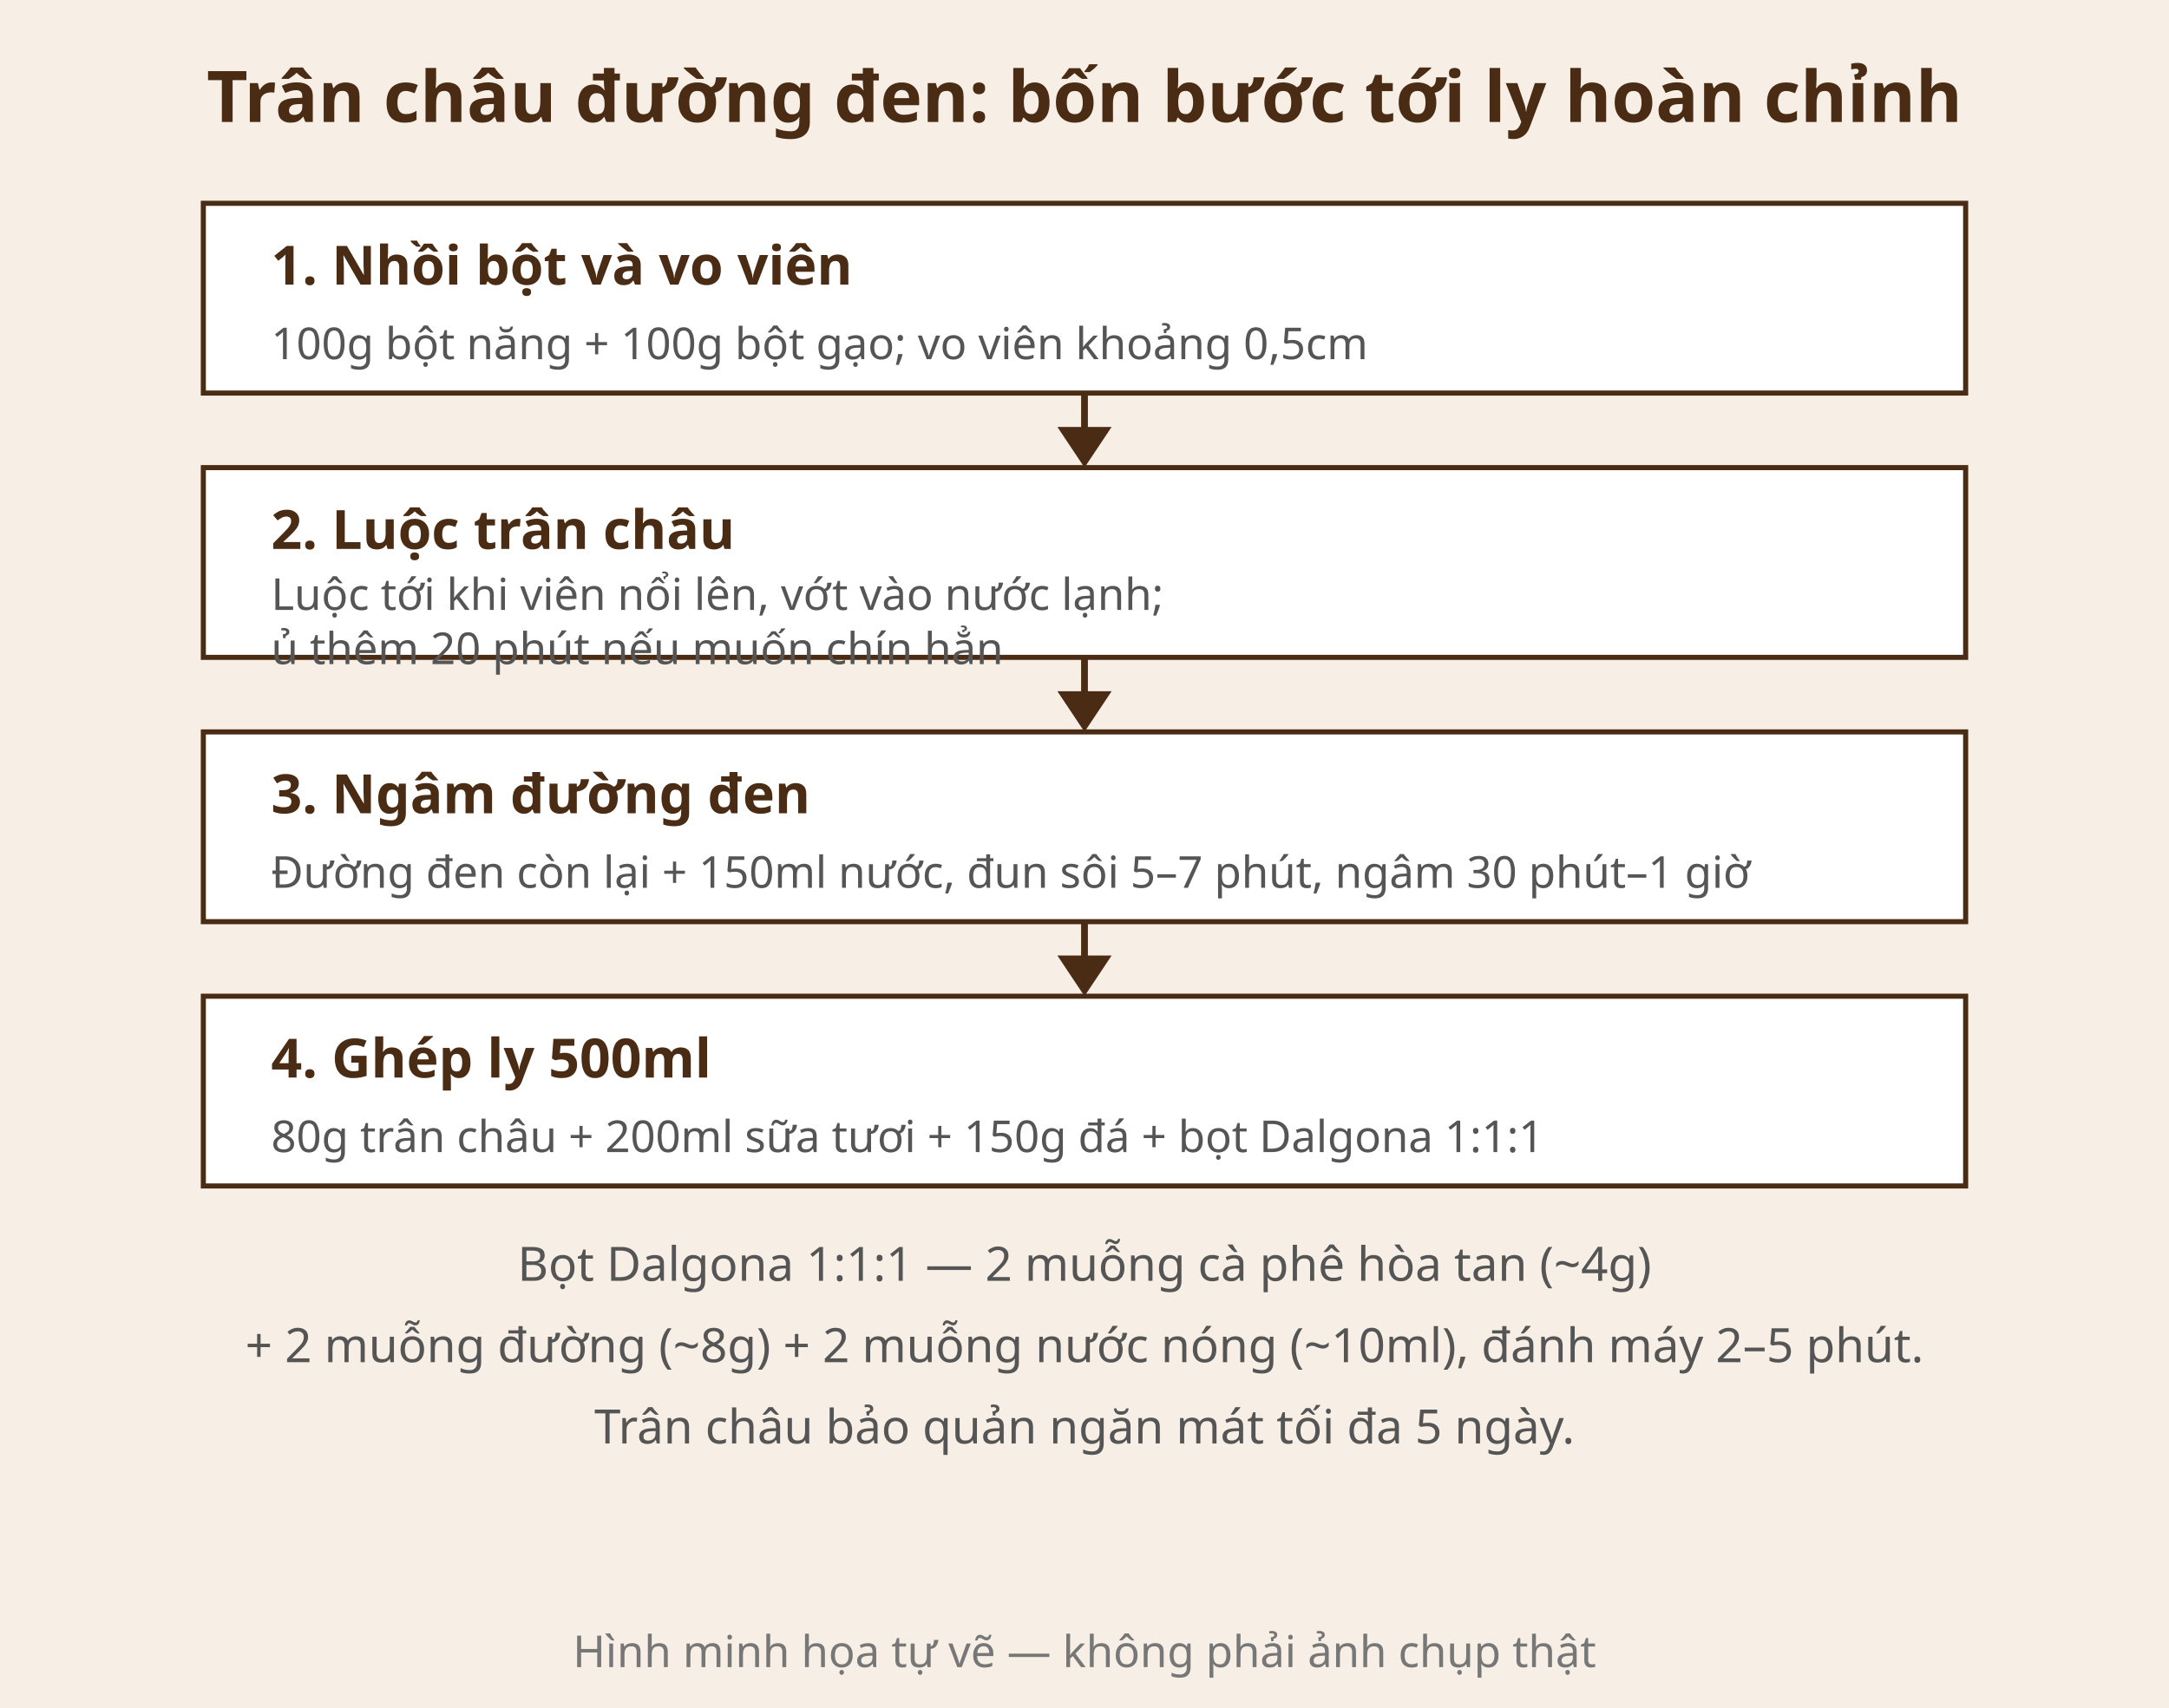
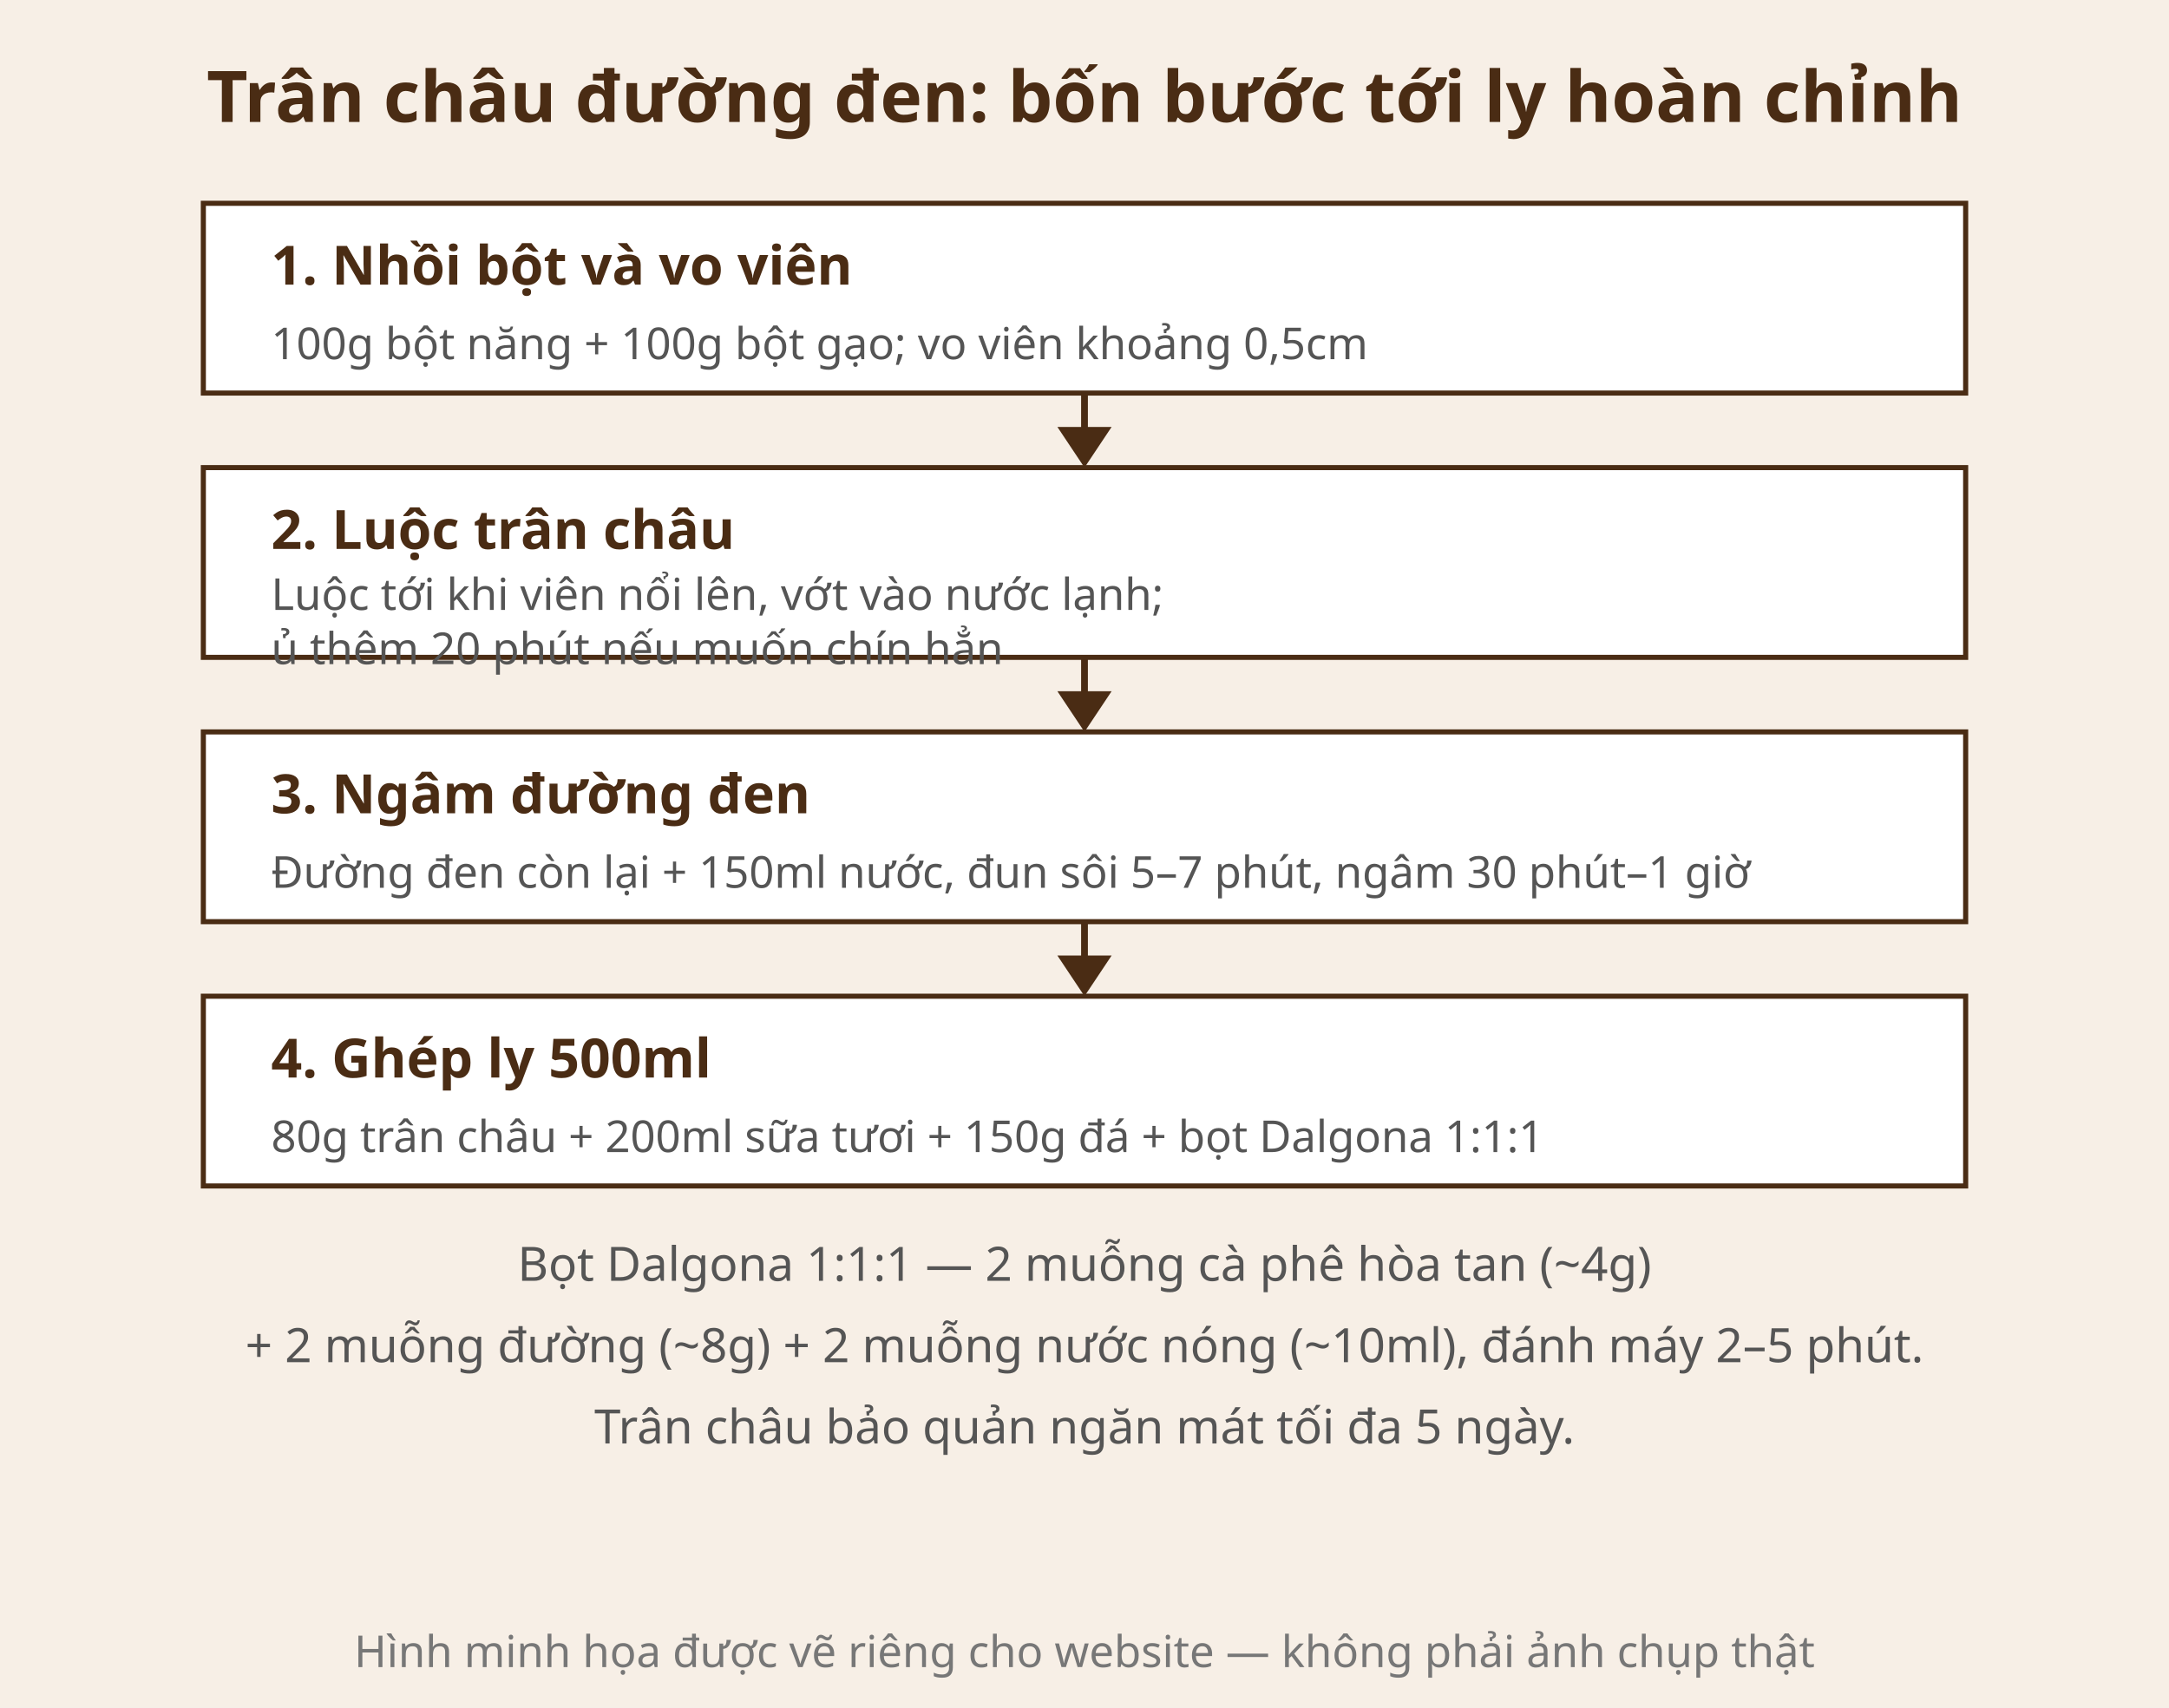
<svg xmlns="http://www.w3.org/2000/svg" width="640" height="504" viewBox="0 0 640 504" role="img" aria-labelledby="t d">
  <rect width="640" height="504" fill="#f7efe6" />
  <text x="320" y="36" text-anchor="middle" font-family="sans-serif" font-size="21" fill="#4a2c14" font-weight="bold">Trân châu đường đen: bốn bước tới ly hoàn chỉnh</text>
  <rect x="60" y="60" width="520" height="56" fill="#ffffff" stroke="#4a2c14" stroke-width="1.5" rx="0" />
  <text x="80" y="84" text-anchor="start" font-family="sans-serif" font-size="16" fill="#4a2c14" font-weight="bold">1. Nhồi bột và vo viên</text>
  <text x="80" y="106" text-anchor="start" font-family="sans-serif" font-size="13" fill="#555">100g bột năng + 100g bột gạo; vo viên khoảng 0,5cm</text>
  <line x1="320" y1="116" x2="320" y2="136" stroke="#4a2c14" stroke-width="2" />
  <polygon points="320,138 312,126 328,126" fill="#4a2c14" />
  <rect x="60" y="138" width="520" height="56" fill="#ffffff" stroke="#4a2c14" stroke-width="1.5" rx="0" />
  <text x="80" y="162" text-anchor="start" font-family="sans-serif" font-size="16" fill="#4a2c14" font-weight="bold">2. Luộc trân châu</text>
  <text x="80" y="180" text-anchor="start" font-family="sans-serif" font-size="13" fill="#555">Luộc tới khi viên nổi lên, vớt vào nước lạnh;</text>
  <text x="80" y="196" text-anchor="start" font-family="sans-serif" font-size="13" fill="#555">ủ thêm 20 phút nếu muốn chín hẳn</text>
  <line x1="320" y1="194" x2="320" y2="214" stroke="#4a2c14" stroke-width="2" />
  <polygon points="320,216 312,204 328,204" fill="#4a2c14" />
  <rect x="60" y="216" width="520" height="56" fill="#ffffff" stroke="#4a2c14" stroke-width="1.5" rx="0" />
  <text x="80" y="240" text-anchor="start" font-family="sans-serif" font-size="16" fill="#4a2c14" font-weight="bold">3. Ngâm đường đen</text>
  <text x="80" y="262" text-anchor="start" font-family="sans-serif" font-size="13" fill="#555">Đường đen còn lại + 150ml nước, đun sôi 5–7 phút, ngâm 30 phút–1 giờ</text>
  <line x1="320" y1="272" x2="320" y2="292" stroke="#4a2c14" stroke-width="2" />
  <polygon points="320,294 312,282 328,282" fill="#4a2c14" />
  <rect x="60" y="294" width="520" height="56" fill="#ffffff" stroke="#4a2c14" stroke-width="1.5" rx="0" />
  <text x="80" y="318" text-anchor="start" font-family="sans-serif" font-size="16" fill="#4a2c14" font-weight="bold">4. Ghép ly 500ml</text>
  <text x="80" y="340" text-anchor="start" font-family="sans-serif" font-size="13" fill="#555">80g trân châu + 200ml sữa tươi + 150g đá + bọt Dalgona 1:1:1</text>
  <text x="320" y="378" text-anchor="middle" font-family="sans-serif" font-size="14" fill="#555">Bọt Dalgona 1:1:1 — 2 muỗng cà phê hòa tan (~4g)</text>
  <text x="320" y="402" text-anchor="middle" font-family="sans-serif" font-size="14" fill="#555">+ 2 muỗng đường (~8g) + 2 muỗng nước nóng (~10ml), đánh máy 2–5 phút.</text>
  <text x="320" y="426" text-anchor="middle" font-family="sans-serif" font-size="14" fill="#555">Trân châu bảo quản ngăn mát tối đa 5 ngày.</text>
-   <text x="320" y="492" text-anchor="middle" font-family="sans-serif" font-size="13" fill="#777">Hình minh họa tự vẽ — không phải ảnh chụp thật</text>
+   <text x="320" y="492" text-anchor="middle" font-family="sans-serif" font-size="13" fill="#777">Hình minh họa được vẽ riêng cho website — không phải ảnh chụp thật</text>
</svg>
